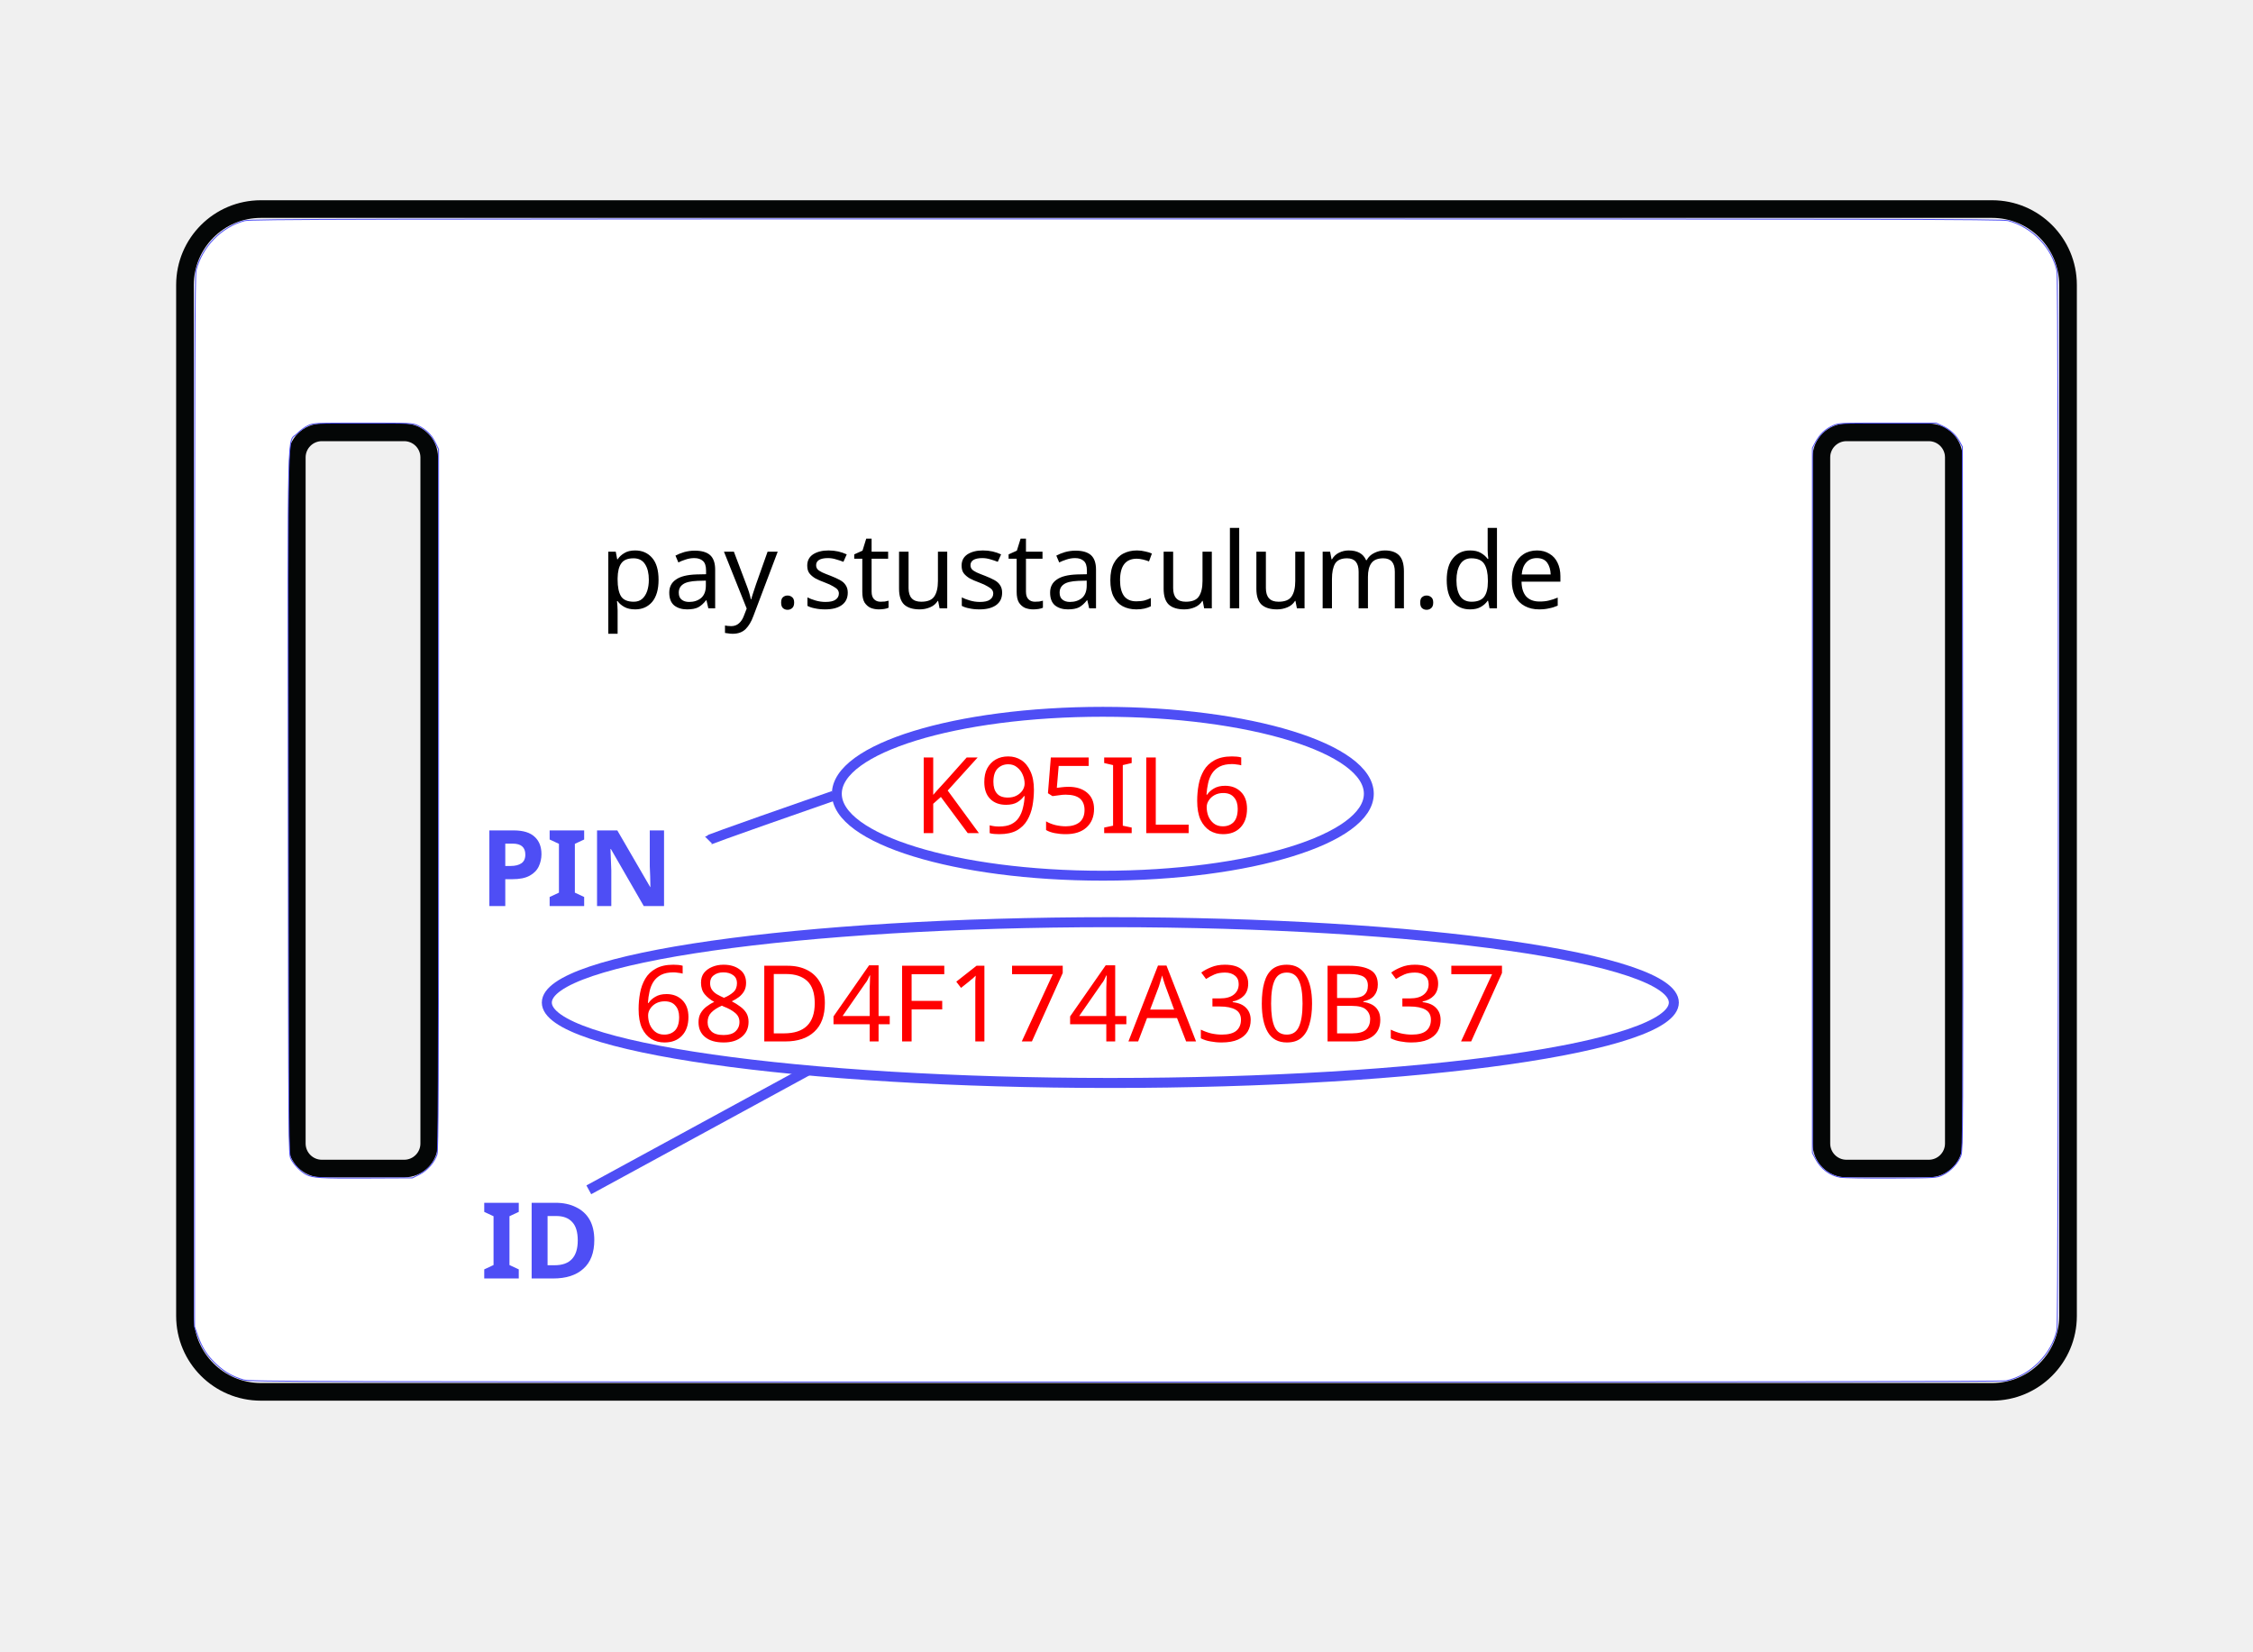
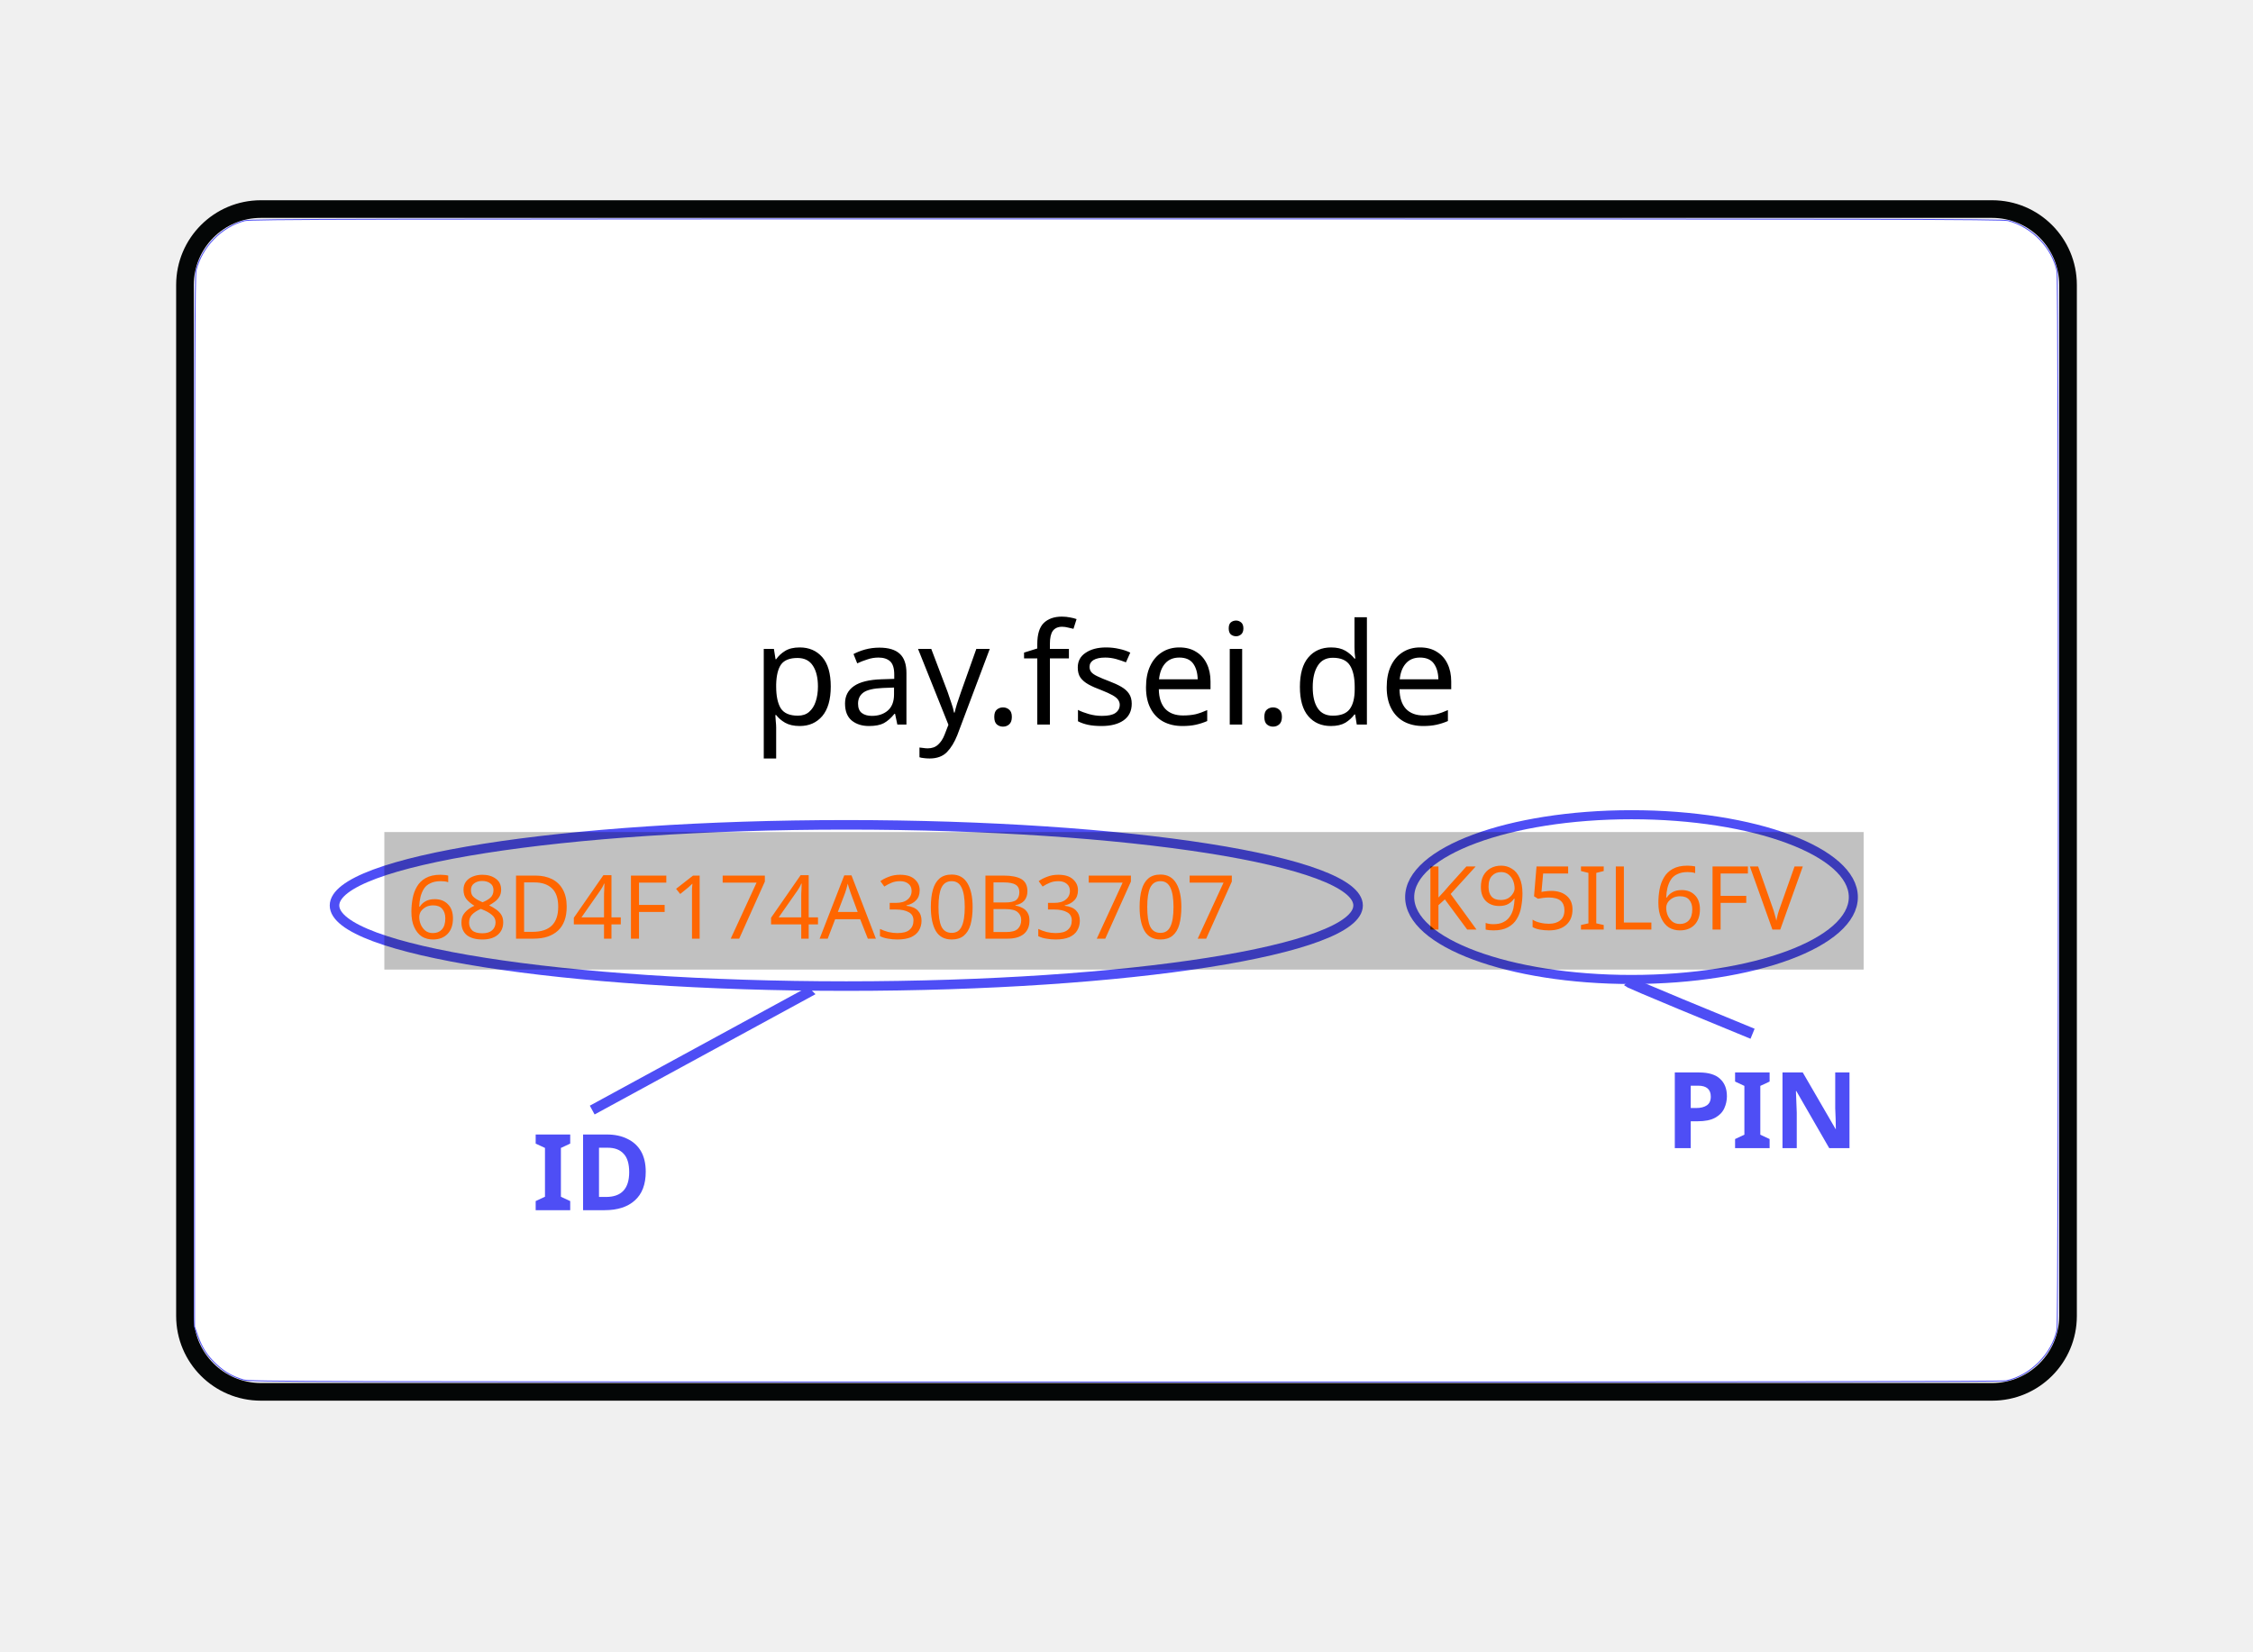
- <svg version="1.1" id="svg2" width="170.24" height="124.8" viewBox="0 0 170.24 124.8">
+ <svg xmlns="http://www.w3.org/2000/svg" version="1.1" id="svg2" width="170.24" height="124.8" viewBox="0 0 170.24 124.8">
  <defs id="defs6">
    <clipPath clipPathUnits="userSpaceOnUse" id="clipPath18">
      <path d="M 0,93.6 H 127.68 V 0 H 0 Z" id="path16" />
    </clipPath>
    <clipPath clipPathUnits="userSpaceOnUse" id="clipPath26">
      <path d="M 9.983,82.252 H 117.697 V 14.227 H 9.983 Z" id="path24" />
    </clipPath>
    <clipPath clipPathUnits="userSpaceOnUse" id="clipPath86">
      <path d="M 0,93.6 H 127.68 V 0 H 0 Z" id="path84" />
    </clipPath>
    <clipPath clipPathUnits="userSpaceOnUse" id="clipPath94">
      <path d="m 102.72,69.6 h 8.505 V 26.88 h -8.505 z" id="path92" />
    </clipPath>
    <clipPath clipPathUnits="userSpaceOnUse" id="clipPath110">
      <path d="M 0,93.6 H 127.68 V 0 H 0 Z" id="path108" />
    </clipPath>
    <clipPath clipPathUnits="userSpaceOnUse" id="clipPath118">
      <path d="m 16.32,69.6 h 8.505 V 26.88 H 16.32 Z" id="path116" />
    </clipPath>
  </defs>
  <path d="m 145.74,32 h -6.22 c -1.413,0 -2.56,1.147 -2.56,2.56 v 51.84 c 0,1.413 1.147,2.56 2.56,2.56 h 6.22 c 1.413,0 2.56,-1.147 2.56,-2.56 V 34.56 c 0,-1.413 -1.147,-2.56 -2.56,-2.56 m 0,1.333 c 0.676,0 1.227,0.551 1.227,1.227 v 51.84 c 0,0.676 -0.551,1.227 -1.227,1.227 h -6.22 c -0.676,0 -1.227,-0.551 -1.227,-1.227 V 34.56 c 0,-0.676 0.551,-1.227 1.227,-1.227 z" style="fill:#040606;fill-opacity:1;fill-rule:nonzero;stroke:none;stroke-width:1.333" id="path96" />
  <path d="M 150.53,15.13 H 19.71 c -3.535,0 -6.4,2.865 -6.4,6.4 v 77.9 c 0,3.535 2.865,6.4 6.4,6.4 H 150.53 c 3.535,0 6.4,-2.865 6.4,-6.4 V 21.53 c 0,-3.535 -2.865,-6.4 -6.4,-6.4 m 0,1.333 c 2.793,0 5.067,2.273 5.067,5.067 v 77.9 c 0,2.793 -2.273,5.067 -5.067,5.067 H 19.71 c -2.793,0 -5.067,-2.273 -5.067,-5.067 V 21.53 c 0,-2.793 2.273,-5.067 5.067,-5.067 z" style="fill:#040606;fill-opacity:1;fill-rule:nonzero;stroke:none;stroke-width:1.333" id="path28" />
  <path d="m 30.54,32 h -6.22 c -1.413,0 -2.56,1.147 -2.56,2.56 v 51.84 c 0,1.413 1.147,2.56 2.56,2.56 h 6.22 c 1.413,0 2.56,-1.147 2.56,-2.56 V 34.56 c 0,-1.413 -1.147,-2.56 -2.56,-2.56 m 0,1.333 c 0.676,0 1.227,0.551 1.227,1.227 v 51.84 c 0,0.676 -0.551,1.227 -1.227,1.227 h -6.22 c -0.676,0 -1.227,-0.551 -1.227,-1.227 V 34.56 c 0,-0.676 0.551,-1.227 1.227,-1.227 z" style="fill:#040606;fill-opacity:1;fill-rule:nonzero;stroke:none;stroke-width:1.333" id="path120" />
-   <path style="fill:#ffffff;fill-opacity:1;stroke:#4e4ef5;stroke-width:0.068;stroke-linejoin:round" d="m 18.387,104.255 c -0.806,-0.235 -1.405,-0.575 -2.031,-1.154 -0.693,-0.641 -1.084,-1.239 -1.408,-2.154 l -0.249,-0.704 V 60.572 c 0,-33.536 0.019,-39.747 0.125,-40.165 0.449,-1.781 1.917,-3.277 3.658,-3.731 0.471,-0.123 7.617,-0.137 66.649,-0.136 57.507,9.29e-4 66.185,0.018 66.612,0.132 1.809,0.481 3.318,2.041 3.684,3.807 0.14,0.677 0.14,79.33 0,80.007 -0.375,1.813 -2.028,3.466 -3.841,3.841 -0.344,0.071 -18.939,0.097 -66.567,0.092 -62.66,-0.006 -66.119,-0.015 -66.63,-0.164 z M 31.683,88.741 c 0.601,-0.295 1.162,-0.933 1.342,-1.526 0.091,-0.301 0.114,-5.682 0.114,-26.824 V 33.945 L 32.889,33.434 c -0.284,-0.579 -0.72,-1.002 -1.319,-1.279 -0.395,-0.183 -0.537,-0.189 -4.143,-0.189 -3.646,0 -3.743,0.005 -4.158,0.196 -0.234,0.108 -0.605,0.382 -0.825,0.608 -0.753,0.775 -0.688,-1.979 -0.662,27.848 0.023,26.226 0.025,26.585 0.2,26.937 0.211,0.426 0.737,0.97 1.136,1.177 0.508,0.263 1.048,0.296 4.579,0.28 l 3.463,-0.015 z m 115.09,0.044 c 0.605,-0.273 1.215,-0.926 1.407,-1.504 0.137,-0.413 0.147,-2.505 0.126,-26.982 l -0.023,-26.534 -0.194,-0.36 c -0.284,-0.526 -0.728,-0.941 -1.29,-1.206 l -0.495,-0.233 h -3.688 c -3.659,0 -3.692,0.002 -4.138,0.207 -0.569,0.262 -0.985,0.659 -1.29,1.232 l -0.239,0.45 v 26.627 26.627 l 0.242,0.458 c 0.393,0.745 1.068,1.248 1.864,1.388 0.227,0.04 1.952,0.066 3.832,0.058 3.383,-0.015 3.423,-0.017 3.887,-0.227 z" id="path895" />
-   <text xml:space="preserve" style="font-size:13.333px;line-height:1.25;font-family:sans-serif;-inkscape-font-specification:'sans-serif, Normal';stroke-width:1" x="45.277" y="45.964" id="text856">
-     <tspan id="tspan854" x="45.277" y="45.964" style="font-style:normal;font-variant:normal;font-weight:normal;font-stretch:normal;font-size:8px;font-family:sans-serif;-inkscape-font-specification:'sans-serif, Normal';font-variant-ligatures:normal;font-variant-caps:normal;font-variant-numeric:normal;font-variant-east-asian:normal;stroke-width:1">pay.stustaculum.de</tspan>
+   <path style="fill:#ffffff;fill-opacity:1;stroke:#4e4ef5;stroke-width:0.068;stroke-linejoin:round" d="m 18.387,104.255 c -0.806,-0.235 -1.405,-0.575 -2.031,-1.154 -0.693,-0.641 -1.084,-1.239 -1.408,-2.154 l -0.249,-0.704 V 60.572 c 0,-33.536 0.019,-39.747 0.125,-40.165 0.449,-1.781 1.917,-3.277 3.658,-3.731 0.471,-0.123 7.617,-0.137 66.649,-0.136 57.507,9.29e-4 66.185,0.018 66.612,0.132 1.809,0.481 3.318,2.041 3.684,3.807 0.14,0.677 0.14,79.33 0,80.007 -0.375,1.813 -2.028,3.466 -3.841,3.841 -0.344,0.071 -18.939,0.097 -66.567,0.092 -62.66,-0.006 -66.119,-0.015 -66.63,-0.164 z" id="path895" />
+   <rect style="opacity:0.301;fill:#333333;stroke-width:11.339;stroke-linecap:round" id="rect1264" width="111.778" height="10.392" x="29.042" y="62.866" />
+   <text xml:space="preserve" style="font-size:10.667px;line-height:1.25;font-family:sans-serif;-inkscape-font-specification:'sans-serif, Normal';stroke-width:1" x="56.803" y="54.748" id="text856">
+     <tspan id="tspan854" x="56.803" y="54.748" style="font-style:normal;font-variant:normal;font-weight:normal;font-stretch:normal;font-size:10.667px;font-family:sans-serif;-inkscape-font-specification:'sans-serif, Normal';font-variant-ligatures:normal;font-variant-caps:normal;font-variant-numeric:normal;font-variant-east-asian:normal;stroke-width:1">pay.fsei.de</tspan>
  </text>
-   <text xml:space="preserve" style="font-size:13.333px;line-height:1.25;font-family:sans-serif;-inkscape-font-specification:'sans-serif, Normal';stroke-width:1" x="69.017" y="62.951" id="text856-9">
-     <tspan id="tspan854-8" x="69.017" y="62.951" style="font-style:normal;font-variant:normal;font-weight:normal;font-stretch:normal;font-size:8px;font-family:sans-serif;-inkscape-font-specification:'sans-serif, Normal';font-variant-ligatures:normal;font-variant-caps:normal;font-variant-numeric:normal;font-variant-east-asian:normal;fill:#ff0000;fill-opacity:1;stroke-width:1">K95IL6</tspan>
+   <text xml:space="preserve" style="font-size:6.667px;line-height:1.25;font-family:sans-serif;-inkscape-font-specification:'sans-serif, Normal';stroke-width:1" x="107.443" y="70.233" id="text856-9">
+     <tspan id="tspan854-8" x="107.443" y="70.233" style="font-style:normal;font-variant:normal;font-weight:normal;font-stretch:normal;font-size:6.667px;font-family:sans-serif;-inkscape-font-specification:'sans-serif, Normal';font-variant-ligatures:normal;font-variant-caps:normal;font-variant-numeric:normal;font-variant-east-asian:normal;fill:#ff6600;fill-opacity:1;stroke-width:1">K95IL6FV</tspan>
  </text>
-   <text xml:space="preserve" style="font-size:13.333px;line-height:1.25;font-family:sans-serif;-inkscape-font-specification:'sans-serif, Normal';stroke-width:1" x="47.815" y="78.687" id="text856-9-6">
-     <tspan id="tspan854-8-5" x="47.815" y="78.687" style="font-style:normal;font-variant:normal;font-weight:normal;font-stretch:normal;font-size:8px;font-family:sans-serif;-inkscape-font-specification:'sans-serif, Normal';font-variant-ligatures:normal;font-variant-caps:normal;font-variant-numeric:normal;font-variant-east-asian:normal;fill:#ff0000;fill-opacity:1;stroke-width:1">68D4F174A30B37</tspan>
+   <text xml:space="preserve" style="font-size:6.667px;line-height:1.25;font-family:sans-serif;-inkscape-font-specification:'sans-serif, Normal';stroke-width:1" x="30.727" y="70.923" id="text856-9-6">
+     <tspan id="tspan854-8-5" x="30.727" y="70.923" style="font-style:normal;font-variant:normal;font-weight:normal;font-stretch:normal;font-size:6.667px;font-family:sans-serif;-inkscape-font-specification:'sans-serif, Normal';font-variant-ligatures:normal;font-variant-caps:normal;font-variant-numeric:normal;font-variant-east-asian:normal;fill:#ff6600;fill-opacity:1;stroke-width:1">68D4F174A30B3707</tspan>
  </text>
-   <ellipse style="mix-blend-mode:multiply;fill:#ff0000;fill-opacity:0;stroke:#4e4ef5;stroke-width:0.748;stroke-linejoin:round;stroke-miterlimit:4;stroke-dasharray:none;stroke-opacity:1" id="path894" cx="83.332" cy="59.973" rx="20.099" ry="6.192" />
-   <ellipse style="mix-blend-mode:multiply;fill:#ff0000;fill-opacity:0;stroke:#4e4ef5;stroke-width:0.756;stroke-linejoin:round;stroke-miterlimit:4;stroke-dasharray:none;stroke-opacity:1" id="path894-5" ry="6.074" rx="42.58" cy="75.751" cx="83.899" />
-   <text xml:space="preserve" style="font-size:13.333px;line-height:1.25;font-family:sans-serif;-inkscape-font-specification:'sans-serif, Normal';stroke-width:1.002;stroke-miterlimit:4;stroke-dasharray:none" x="36.258" y="68.46" id="text915">
-     <tspan id="tspan913" x="36.258" y="68.46" style="font-style:normal;font-variant:normal;font-weight:bold;font-stretch:normal;font-size:8px;font-family:sans-serif;-inkscape-font-specification:'sans-serif, Bold';font-variant-ligatures:normal;font-variant-caps:normal;font-variant-numeric:normal;font-variant-east-asian:normal;fill:#4e4ef5;fill-opacity:1;stroke-width:1.002;stroke-miterlimit:4;stroke-dasharray:none">PIN</tspan>
+   <ellipse style="mix-blend-mode:multiply;fill:#ff0000;fill-opacity:0;stroke:#4e4ef5;stroke-width:0.685;stroke-linejoin:round;stroke-miterlimit:4;stroke-dasharray:none;stroke-opacity:1" id="path894" cx="123.279" cy="67.782" rx="16.762" ry="6.224" />
+   <ellipse style="mix-blend-mode:multiply;fill:#ff0000;fill-opacity:0;stroke:#4e4ef5;stroke-width:0.721;stroke-linejoin:round;stroke-miterlimit:4;stroke-dasharray:none;stroke-opacity:1" id="path894-5" ry="6.092" rx="38.672" cy="68.414" cx="63.948" />
+   <text xml:space="preserve" style="font-size:13.333px;line-height:1.25;font-family:sans-serif;-inkscape-font-specification:'sans-serif, Normal';stroke-width:1.002;stroke-miterlimit:4;stroke-dasharray:none" x="125.832" y="86.752" id="text915">
+     <tspan id="tspan913" x="125.832" y="86.752" style="font-style:normal;font-variant:normal;font-weight:bold;font-stretch:normal;font-size:8px;font-family:sans-serif;-inkscape-font-specification:'sans-serif, Bold';font-variant-ligatures:normal;font-variant-caps:normal;font-variant-numeric:normal;font-variant-east-asian:normal;fill:#4e4ef5;fill-opacity:1;stroke-width:1.002;stroke-miterlimit:4;stroke-dasharray:none">PIN</tspan>
  </text>
-   <text xml:space="preserve" style="font-size:13.333px;line-height:1.25;font-family:sans-serif;-inkscape-font-specification:'sans-serif, Normal';stroke-width:1.002;stroke-miterlimit:4;stroke-dasharray:none" x="36.34" y="96.598" id="text915-5">
-     <tspan id="tspan913-8" x="36.34" y="96.598" style="font-style:normal;font-variant:normal;font-weight:bold;font-stretch:normal;font-size:8px;font-family:sans-serif;-inkscape-font-specification:'sans-serif, Bold';font-variant-ligatures:normal;font-variant-caps:normal;font-variant-numeric:normal;font-variant-east-asian:normal;fill:#4e4ef5;fill-opacity:1;stroke-width:1.002;stroke-miterlimit:4;stroke-dasharray:none">ID</tspan>
+   <text xml:space="preserve" style="font-size:13.333px;line-height:1.25;font-family:sans-serif;-inkscape-font-specification:'sans-serif, Normal';stroke-width:1.002;stroke-miterlimit:4;stroke-dasharray:none" x="40.227" y="91.437" id="text915-5">
+     <tspan id="tspan913-8" x="40.227" y="91.437" style="font-style:normal;font-variant:normal;font-weight:bold;font-stretch:normal;font-size:8px;font-family:sans-serif;-inkscape-font-specification:'sans-serif, Bold';font-variant-ligatures:normal;font-variant-caps:normal;font-variant-numeric:normal;font-variant-east-asian:normal;fill:#4e4ef5;fill-opacity:1;stroke-width:1.002;stroke-miterlimit:4;stroke-dasharray:none">ID</tspan>
  </text>
-   <path style="fill:none;stroke:#4e4ef5;stroke-width:0.756;stroke-linecap:butt;stroke-linejoin:miter;stroke-miterlimit:4;stroke-dasharray:none;stroke-opacity:1" d="m 44.491,89.899 16.247,-8.845 -0.181,-0.181 v 0" id="path953" />
-   <path style="fill:none;stroke:#4e4ef5;stroke-width:0.756;stroke-linecap:butt;stroke-linejoin:miter;stroke-miterlimit:4;stroke-dasharray:none;stroke-opacity:1" d="m 62.986,60.127 c -9.344,3.25 -9.446,3.352 -9.446,3.352" id="path868" />
+   <path style="fill:none;stroke:#4e4ef5;stroke-width:0.756;stroke-linecap:butt;stroke-linejoin:miter;stroke-miterlimit:4;stroke-dasharray:none;stroke-opacity:1" d="m 44.749,83.873 16.247,-8.845 -0.181,-0.181 v 0" id="path953" />
+   <path style="fill:none;stroke:#4e4ef5;stroke-width:0.817;stroke-linecap:butt;stroke-linejoin:miter;stroke-miterlimit:4;stroke-dasharray:none;stroke-opacity:1" d="M 132.426,78.107 C 123.124,74.294 123.023,74.174 123.023,74.174" id="path868" />
</svg>
